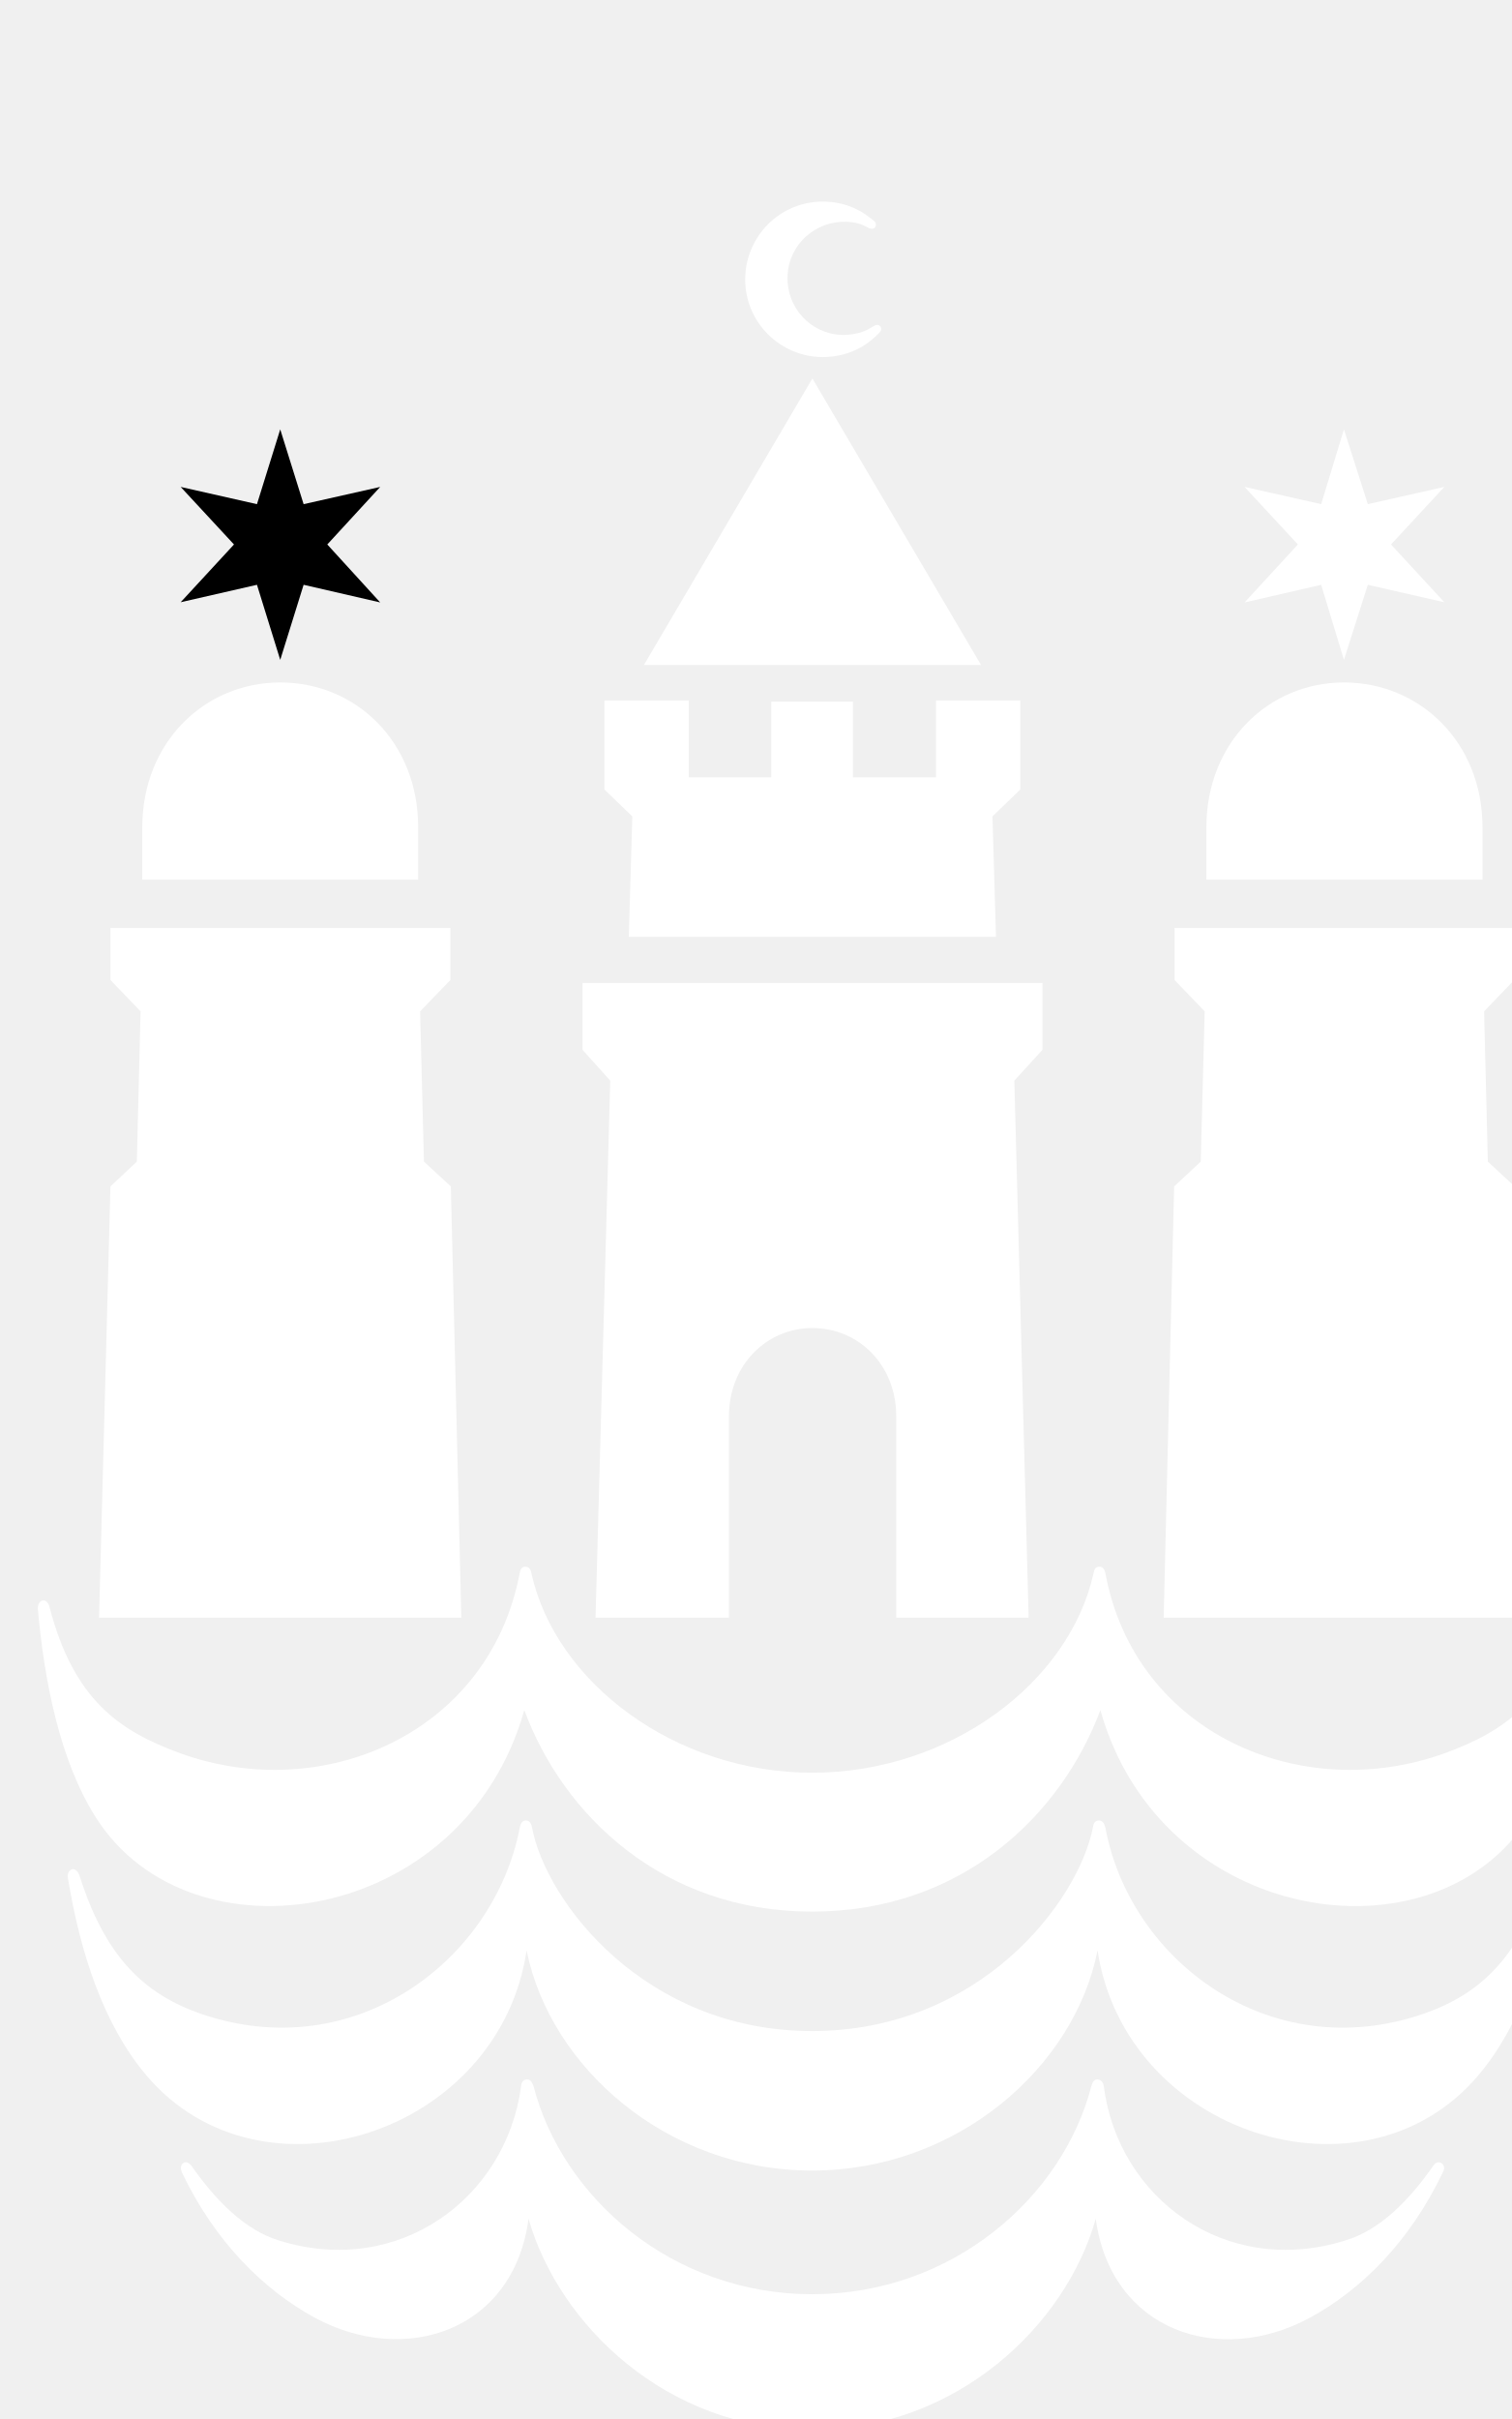
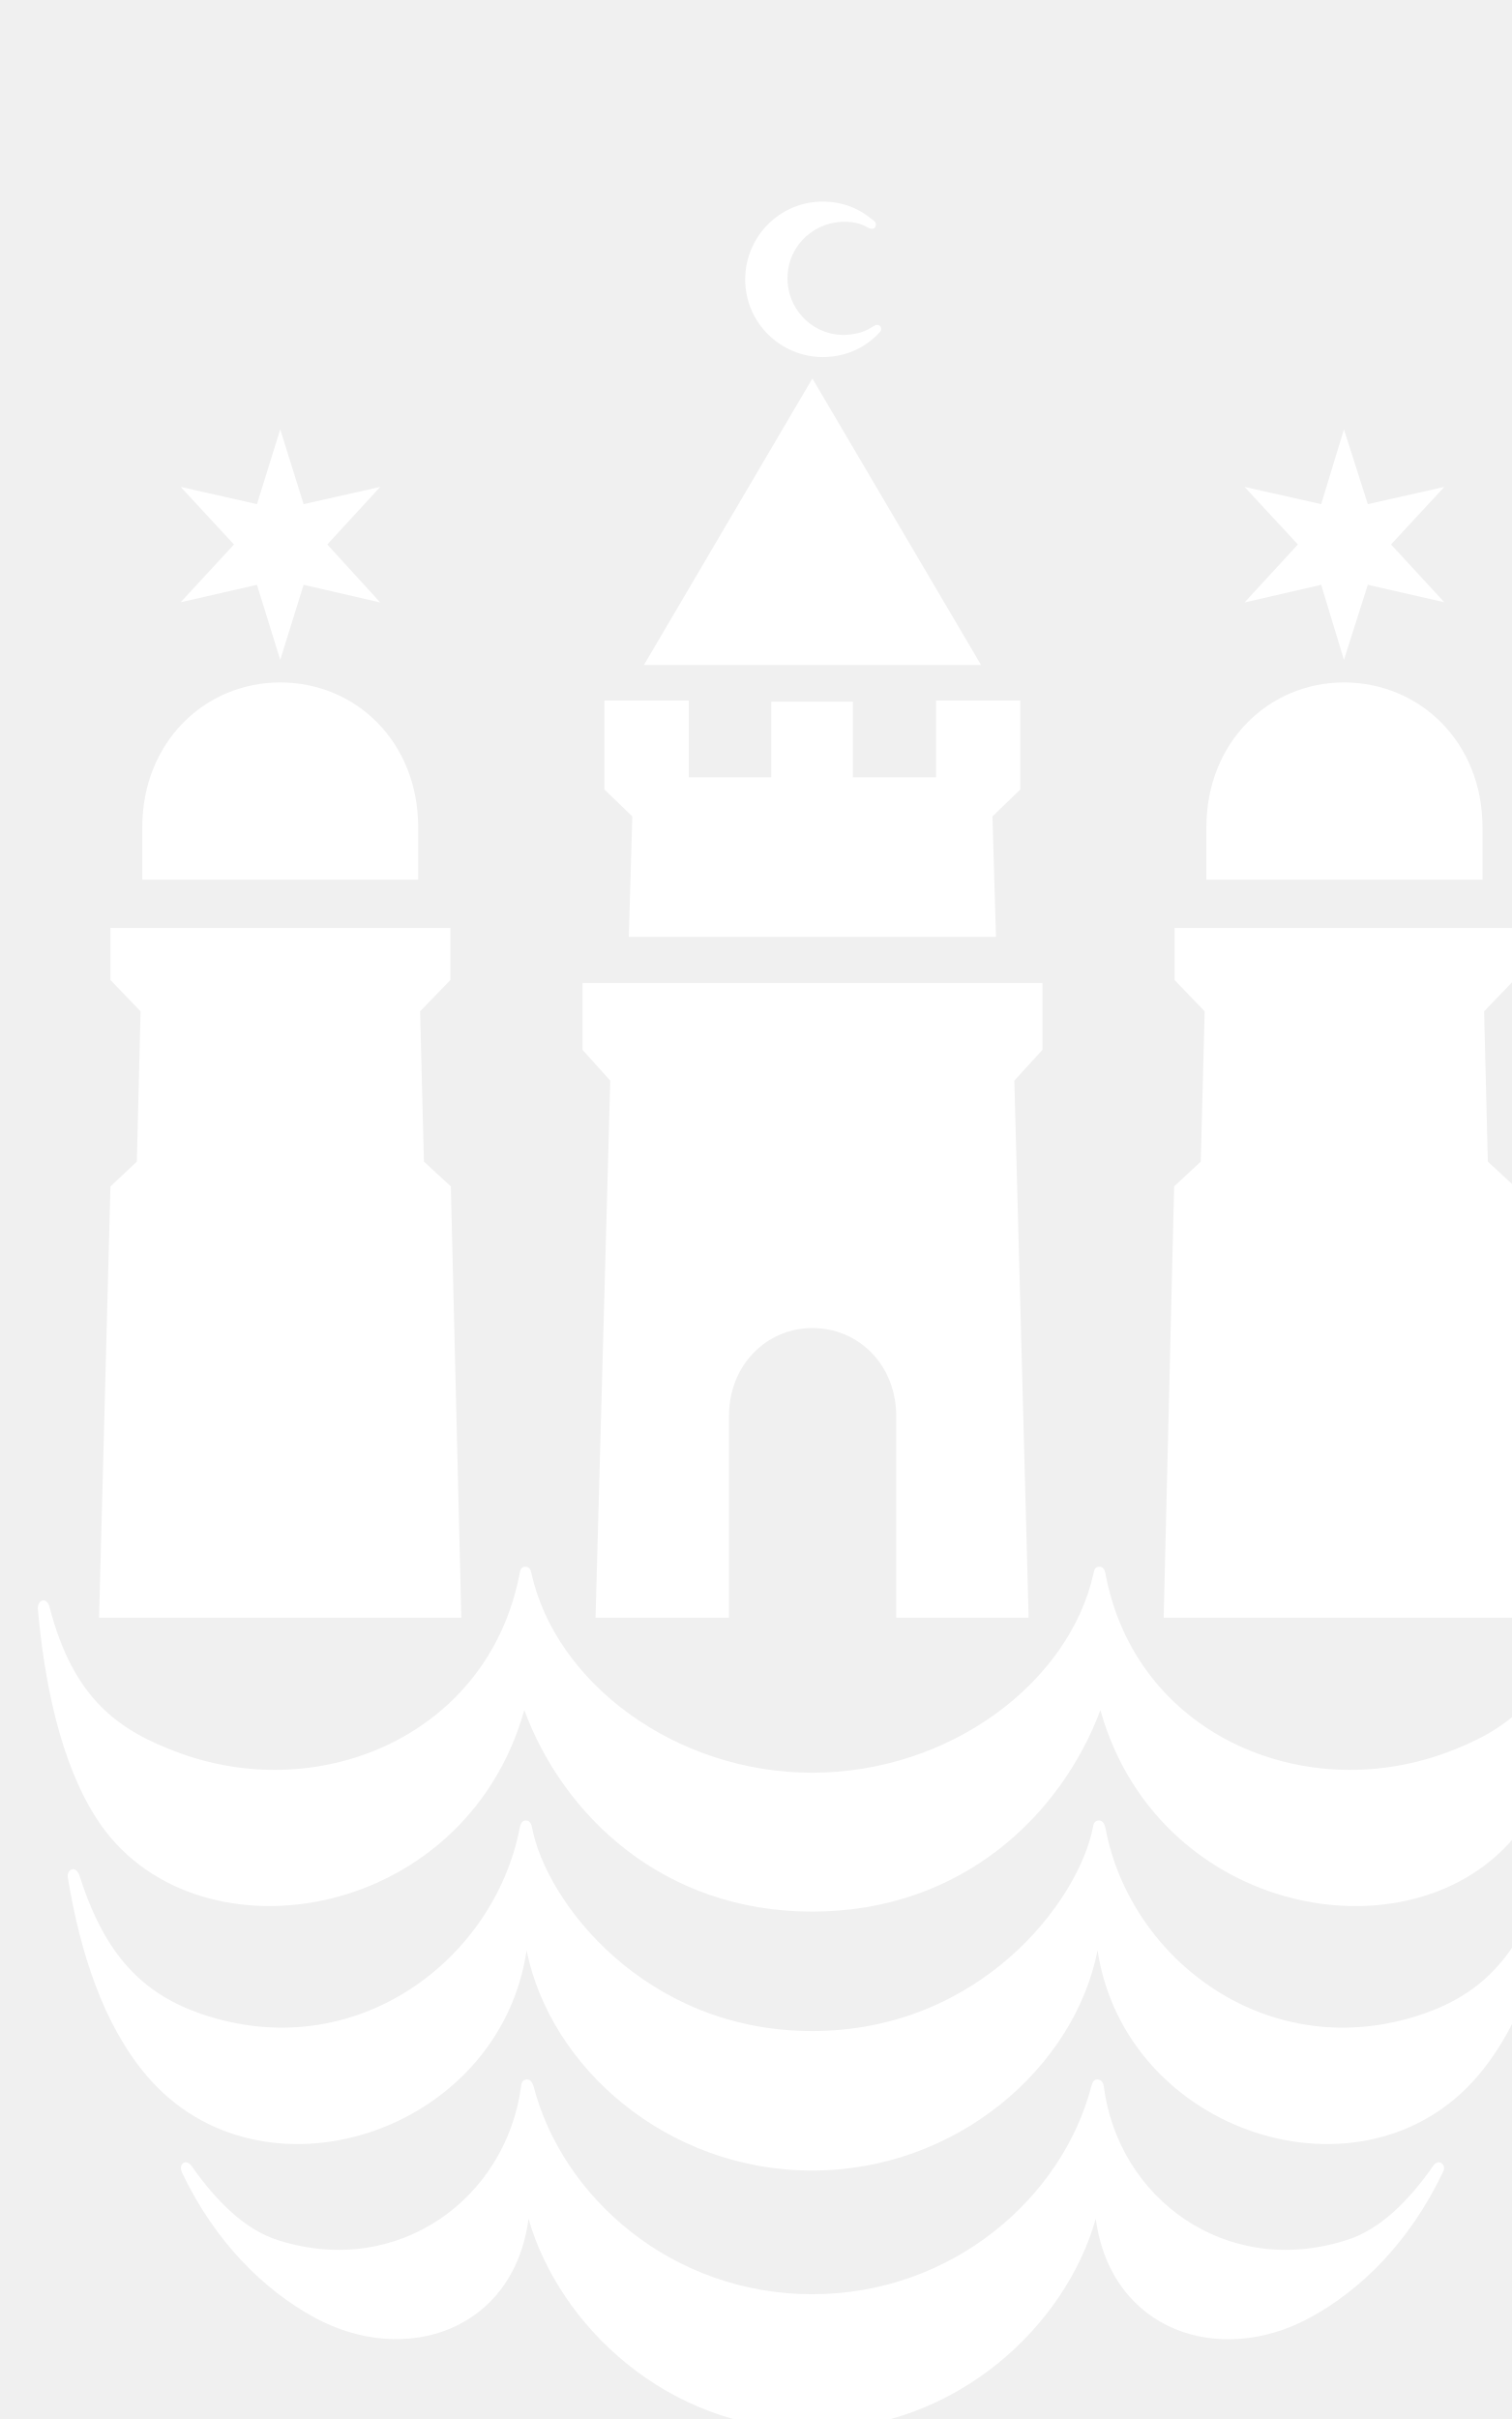
<svg xmlns="http://www.w3.org/2000/svg" version="1.1" x="0px" y="0px" width="15px" height="24px" viewBox="-0.375 -2 15 24" overflow="visible" enable-background="new -0.375 -2 15 24" xml:space="preserve">
  <defs>
</defs>
  <polygon fill="#ffffff" points="0.608,14.05 0.721,9.771 0.983,9.525 1.02,8.034 0.721,7.723 0.721,7.207 4.095,7.207 4.095,7.723   3.794,8.034 3.832,9.525 4.099,9.771 4.203,14.05 " />
  <path fill="#ffffff" d="M1.037,6.727V6.208c0-0.843,0.619-1.437,1.369-1.437c0.754,0,1.369,0.593,1.369,1.437v0.519H1.037z" />
-   <polygon fill="#fffff" points="2.406,2.26 2.175,3.002 1.418,2.831 1.947,3.402 1.418,3.975 2.175,3.802 2.406,4.547 2.638,3.802   3.398,3.977 2.873,3.402 3.398,2.831 2.638,3.002 " />
+   <polygon fill="#ffffff" points="2.406,2.26 2.175,3.002 1.418,2.831 1.947,3.402 1.418,3.975 2.175,3.802 2.406,4.547 2.638,3.802   3.398,3.977 2.873,3.402 3.398,2.831 2.638,3.002 " />
  <polygon fill="#ffffff" points="14.761,14.05 14.656,9.771 14.39,9.525 14.353,8.034 14.652,7.723 14.652,7.207 11.281,7.207   11.281,7.723 11.58,8.034 11.541,9.525 11.277,9.771 11.173,14.05 " />
  <path fill="#ffffff" d="M14.337,6.727V6.208c0-0.843-0.621-1.437-1.375-1.437c-0.746,0-1.365,0.593-1.365,1.437v0.519H14.337z" />
  <polygon fill="#ffffff" points="12.962,2.26 13.199,3.002 13.958,2.831 13.429,3.402 13.958,3.975 13.199,3.802 12.962,4.547   12.736,3.802 11.976,3.977 12.505,3.402 11.976,2.831 12.736,3.002 " />
  <path fill="#ffffff" d="M9.833,14.05L9.691,8.721L9.97,8.416V7.753H5.406v0.663l0.275,0.305L5.535,14.05h1.324v-1.999  c0-0.51,0.375-0.875,0.828-0.875c0.457,0,0.832,0.364,0.832,0.875v1.999H9.833z" />
  <polygon fill="#ffffff" points="9.509,7.295 9.474,6.1 9.75,5.833 9.75,4.95 8.914,4.95 8.914,5.712 8.089,5.712 8.089,4.961   7.279,4.961 7.279,5.712 6.46,5.712 6.46,4.95 5.623,4.95 5.623,5.833 5.9,6.1 5.865,7.295 " />
  <polygon fill="#ffffff" points="9.361,4.598 7.687,1.755 6.015,4.598 " />
  <path fill="#ffffff" d="M7.021,0.811C7,0.387,7.326,0.021,7.753,0.001C8.076-0.014,8.257,0.161,8.3,0.193  c0.018,0.015,0.023,0.039,0.01,0.061c-0.01,0.018-0.039,0.02-0.059,0.01C8.201,0.24,8.134,0.193,7.974,0.201  C7.662,0.218,7.423,0.48,7.441,0.79c0.014,0.308,0.277,0.55,0.586,0.532c0.16-0.01,0.227-0.063,0.271-0.088  C8.32,1.219,8.345,1.219,8.363,1.24c0.01,0.015,0.01,0.04-0.008,0.057C8.316,1.335,8.156,1.523,7.83,1.542  C7.406,1.562,7.042,1.236,7.021,0.811z" />
  <path fill="#ffffff" d="M7.683,22.107c1.439,0,2.52-1.041,2.816-2.094c0.15,1.111,1.223,1.473,2.127,0.981  c0.506-0.275,0.988-0.75,1.318-1.443c0.018-0.03,0.018-0.071-0.016-0.09c-0.023-0.019-0.062-0.004-0.08,0.027  c-0.244,0.35-0.535,0.641-0.873,0.741c-1.188,0.371-2.252-0.418-2.396-1.528c-0.006-0.043-0.027-0.066-0.062-0.07  c-0.035,0-0.049,0.023-0.061,0.065c-0.287,1.107-1.381,2.066-2.771,2.066c-1.389,0-2.48-0.959-2.766-2.066  c-0.016-0.042-0.031-0.065-0.066-0.065c-0.039,0.004-0.053,0.027-0.057,0.07c-0.15,1.11-1.215,1.899-2.402,1.528  c-0.336-0.102-0.625-0.393-0.869-0.741c-0.021-0.031-0.06-0.046-0.081-0.027c-0.03,0.019-0.027,0.06-0.015,0.09  c0.33,0.693,0.814,1.168,1.318,1.443c0.902,0.489,1.977,0.13,2.123-0.981C5.171,21.066,6.244,22.107,7.683,22.107z" />
  <path fill="#ffffff" d="M7.683,16.966c-1.48,0-2.471-0.959-2.855-2c-0.6,2.136-3.311,2.543-4.249,1.07  C0.224,15.482,0.065,14.691,0,13.957c0-0.031,0.014-0.072,0.049-0.078c0.024-0.008,0.056,0.021,0.066,0.059  c0.241,0.935,0.703,1.238,1.293,1.455c1.421,0.517,3.068-0.194,3.373-1.778c0.008-0.046,0.021-0.071,0.057-0.071  c0.037,0,0.053,0.025,0.061,0.066c0.24,1.086,1.428,1.978,2.785,1.978c1.367,0,2.551-0.892,2.793-1.978  c0.006-0.041,0.021-0.066,0.057-0.066c0.037,0,0.053,0.025,0.062,0.071c0.297,1.584,1.947,2.295,3.371,1.778  c0.588-0.217,1.051-0.521,1.291-1.455c0.012-0.037,0.039-0.065,0.068-0.059c0.033,0.006,0.049,0.047,0.045,0.078  c-0.07,0.734-0.225,1.525-0.578,2.08c-0.936,1.473-3.648,1.064-4.248-1.07C10.156,16.007,9.171,16.966,7.683,16.966z" />
  <path fill="#ffffff" d="M7.683,19.535c1.439,0,2.604-1.023,2.834-2.184c0.277,1.821,2.641,2.582,3.777,1.241  c0.428-0.504,0.656-1.215,0.777-1.964c0.008-0.031-0.004-0.072-0.037-0.082c-0.029-0.007-0.061,0.018-0.07,0.053  c-0.252,0.803-0.635,1.181-1.213,1.381c-1.523,0.524-2.912-0.528-3.156-1.846c-0.012-0.043-0.025-0.068-0.062-0.072  c-0.035,0-0.057,0.021-0.061,0.065c-0.145,0.739-1.121,2.024-2.789,2.024c-1.66,0-2.643-1.285-2.779-2.024  c-0.01-0.045-0.029-0.065-0.064-0.065c-0.035,0.004-0.049,0.029-0.057,0.072c-0.254,1.316-1.637,2.37-3.164,1.846  c-0.575-0.2-0.956-0.578-1.208-1.381c-0.016-0.035-0.043-0.06-0.07-0.053c-0.035,0.01-0.049,0.051-0.043,0.082  c0.123,0.749,0.354,1.46,0.781,1.964c1.135,1.341,3.5,0.58,3.772-1.241C5.085,18.511,6.244,19.535,7.683,19.535z" />
</svg>
